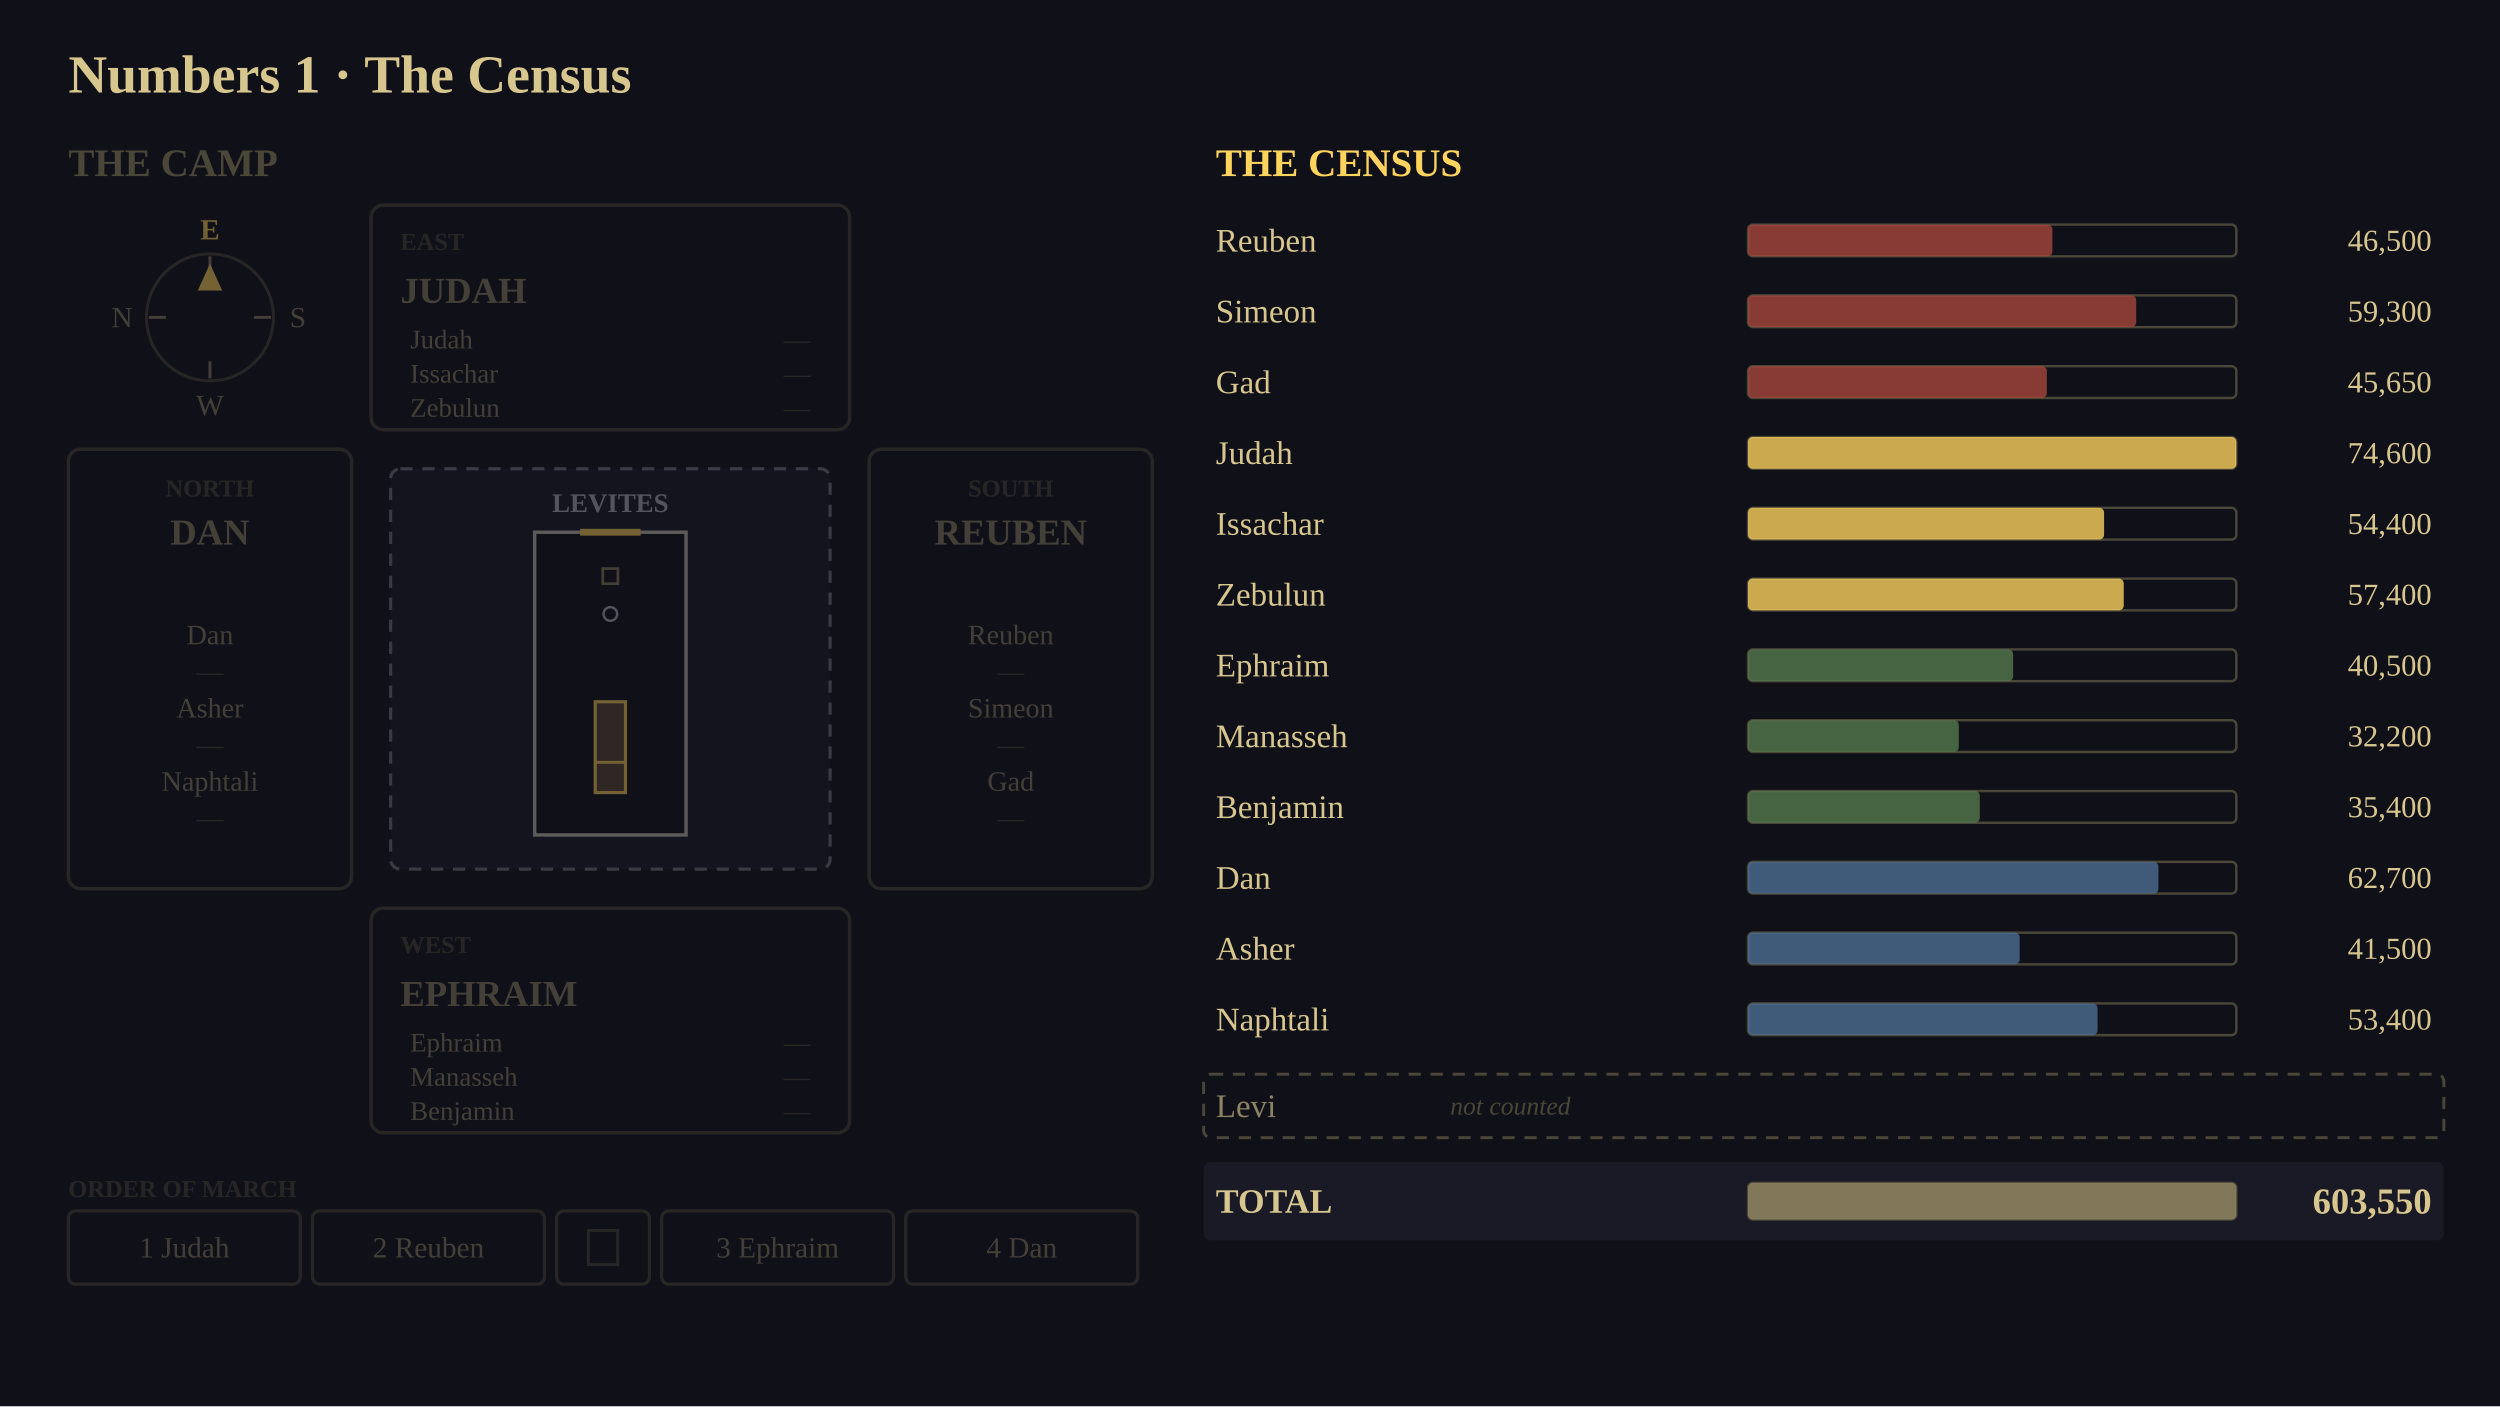
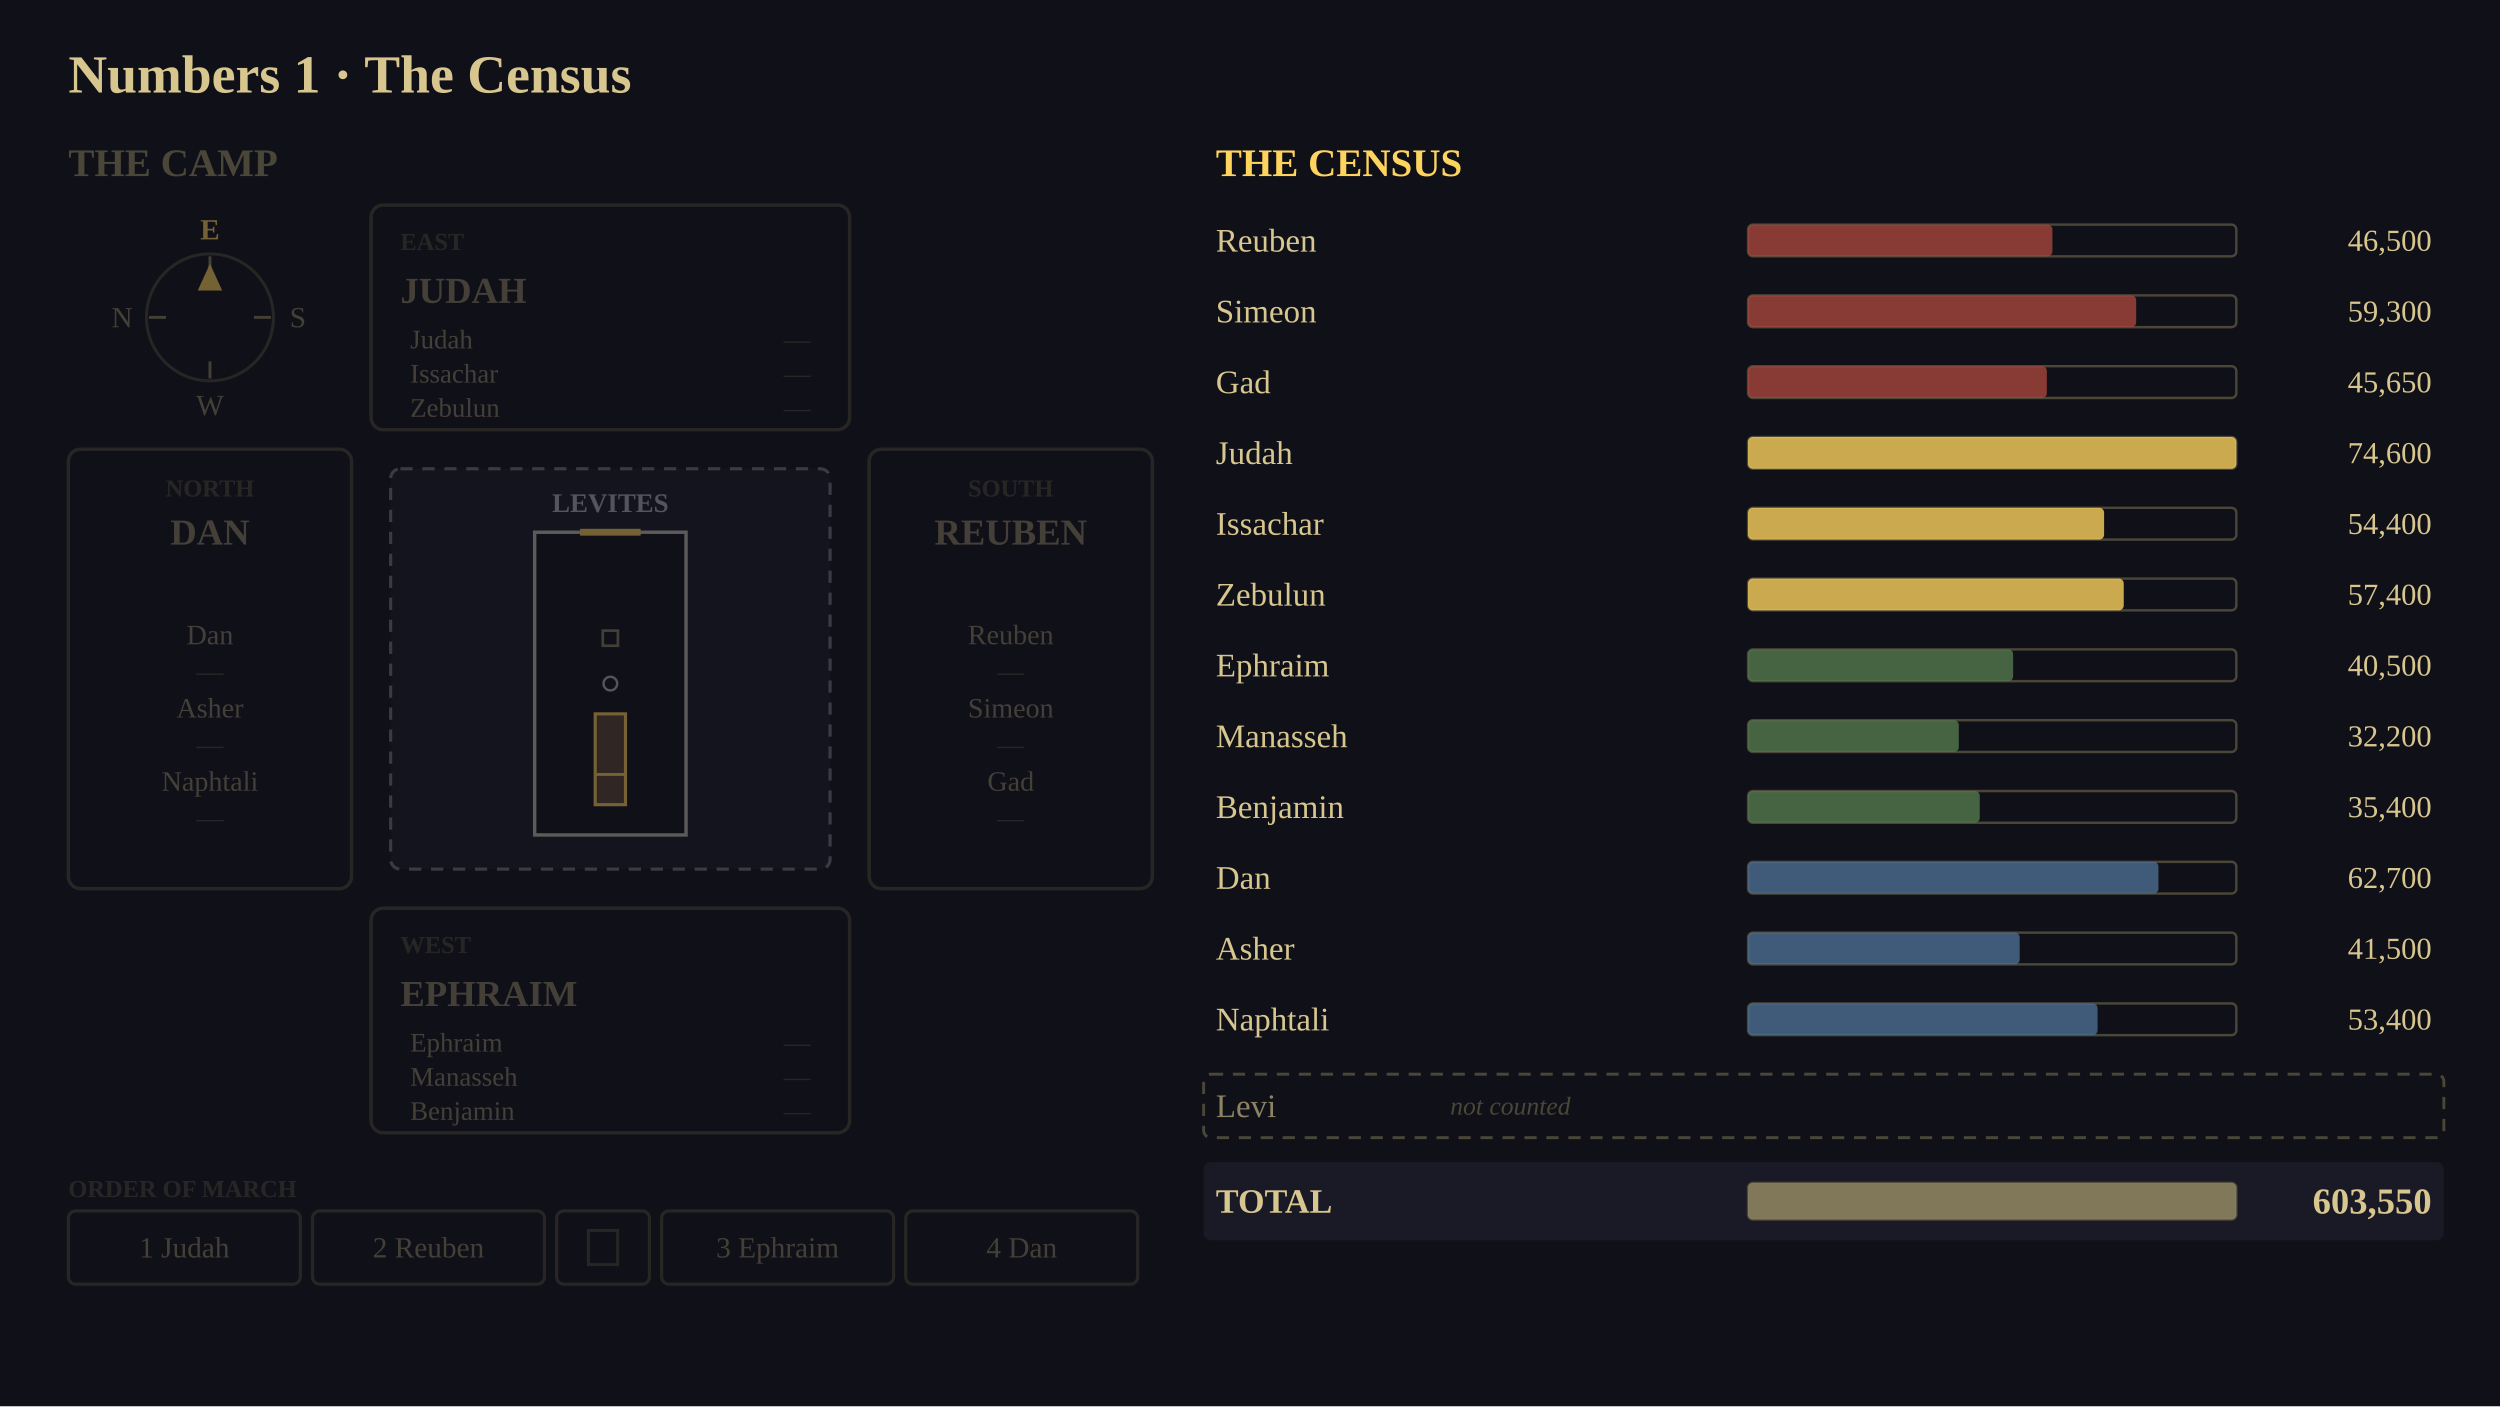
<svg xmlns="http://www.w3.org/2000/svg" viewBox="0 0 1024 576" width="1024" height="576" font-family="Georgia, 'Times New Roman', serif">
  <rect x="0" y="0" width="1024" height="576" fill="rgb(16,16,24)" />
  <text x="28" y="24" font-size="22" text-anchor="start" dominant-baseline="text-before-edge" fill="rgb(216,198,143)" font-family="Georgia, 'Times New Roman', serif" font-weight="bold">Numbers 1 · The Census</text>
  <text x="28" y="62" font-size="16" text-anchor="start" dominant-baseline="text-before-edge" fill="rgb(74,70,56)" font-family="Georgia, 'Times New Roman', serif" font-weight="bold">THE CAMP</text>
  <g opacity="0.42">
    <circle cx="86" cy="130" r="26" fill="none" stroke="rgb(74,70,56)" stroke-width="1.2" />
    <line x1="86" y1="112" x2="86" y2="105" stroke="rgb(138,129,95)" stroke-width="1.2" />
    <text x="86" y="94" font-size="12" text-anchor="middle" dominant-baseline="central" fill="rgb(255,212,94)" font-family="Georgia, 'Times New Roman', serif" font-weight="bold">E</text>
    <line x1="86" y1="148" x2="86" y2="155" stroke="rgb(138,129,95)" stroke-width="1.2" />
    <text x="86" y="166" font-size="12" text-anchor="middle" dominant-baseline="central" fill="rgb(140,130,100)" font-family="Georgia, 'Times New Roman', serif">W</text>
    <line x1="68" y1="130" x2="61" y2="130" stroke="rgb(138,129,95)" stroke-width="1.2" />
    <text x="50" y="130" font-size="12" text-anchor="middle" dominant-baseline="central" fill="rgb(140,130,100)" font-family="Georgia, 'Times New Roman', serif">N</text>
    <line x1="104" y1="130" x2="111" y2="130" stroke="rgb(138,129,95)" stroke-width="1.2" />
    <text x="122" y="130" font-size="12" text-anchor="middle" dominant-baseline="central" fill="rgb(140,130,100)" font-family="Georgia, 'Times New Roman', serif">S</text>
    <polygon points="86,108 81,119 91,119" fill="rgb(255,212,94)" />
    <rect x="152" y="84" width="196" height="92" rx="5" fill="rgb(16,16,24)" stroke="rgb(74,70,56)" stroke-width="1.4" />
    <text x="164" y="99" font-size="10" text-anchor="start" dominant-baseline="central" fill="rgb(74,70,56)" font-family="Georgia, 'Times New Roman', serif" font-weight="bold">EAST</text>
    <text x="164" y="119" font-size="15" text-anchor="start" dominant-baseline="central" fill="rgb(140,130,100)" font-family="Georgia, 'Times New Roman', serif" font-weight="bold">JUDAH</text>
    <text x="168" y="139" font-size="11" text-anchor="start" dominant-baseline="central" fill="rgb(140,130,100)" font-family="Georgia, 'Times New Roman', serif">Judah</text>
    <text x="332" y="139" font-size="11" text-anchor="end" dominant-baseline="central" fill="rgb(74,70,56)" font-family="Georgia, 'Times New Roman', serif">—</text>
    <text x="168" y="153" font-size="11" text-anchor="start" dominant-baseline="central" fill="rgb(140,130,100)" font-family="Georgia, 'Times New Roman', serif">Issachar</text>
    <text x="332" y="153" font-size="11" text-anchor="end" dominant-baseline="central" fill="rgb(74,70,56)" font-family="Georgia, 'Times New Roman', serif">—</text>
    <text x="168" y="167" font-size="11" text-anchor="start" dominant-baseline="central" fill="rgb(140,130,100)" font-family="Georgia, 'Times New Roman', serif">Zebulun</text>
    <text x="332" y="167" font-size="11" text-anchor="end" dominant-baseline="central" fill="rgb(74,70,56)" font-family="Georgia, 'Times New Roman', serif">—</text>
    <rect x="152" y="372" width="196" height="92" rx="5" fill="rgb(16,16,24)" stroke="rgb(74,70,56)" stroke-width="1.4" />
    <text x="164" y="387" font-size="10" text-anchor="start" dominant-baseline="central" fill="rgb(74,70,56)" font-family="Georgia, 'Times New Roman', serif" font-weight="bold">WEST</text>
    <text x="164" y="407" font-size="15" text-anchor="start" dominant-baseline="central" fill="rgb(140,130,100)" font-family="Georgia, 'Times New Roman', serif" font-weight="bold">EPHRAIM</text>
    <text x="168" y="427" font-size="11" text-anchor="start" dominant-baseline="central" fill="rgb(140,130,100)" font-family="Georgia, 'Times New Roman', serif">Ephraim</text>
    <text x="332" y="427" font-size="11" text-anchor="end" dominant-baseline="central" fill="rgb(74,70,56)" font-family="Georgia, 'Times New Roman', serif">—</text>
    <text x="168" y="441" font-size="11" text-anchor="start" dominant-baseline="central" fill="rgb(140,130,100)" font-family="Georgia, 'Times New Roman', serif">Manasseh</text>
    <text x="332" y="441" font-size="11" text-anchor="end" dominant-baseline="central" fill="rgb(74,70,56)" font-family="Georgia, 'Times New Roman', serif">—</text>
    <text x="168" y="455" font-size="11" text-anchor="start" dominant-baseline="central" fill="rgb(140,130,100)" font-family="Georgia, 'Times New Roman', serif">Benjamin</text>
    <text x="332" y="455" font-size="11" text-anchor="end" dominant-baseline="central" fill="rgb(74,70,56)" font-family="Georgia, 'Times New Roman', serif">—</text>
    <rect x="28" y="184" width="116" height="180" rx="5" fill="rgb(16,16,24)" stroke="rgb(74,70,56)" stroke-width="1.4" />
    <text x="86" y="200" font-size="10" text-anchor="middle" dominant-baseline="central" fill="rgb(74,70,56)" font-family="Georgia, 'Times New Roman', serif" font-weight="bold">NORTH</text>
    <text x="86" y="218" font-size="15" text-anchor="middle" dominant-baseline="central" fill="rgb(140,130,100)" font-family="Georgia, 'Times New Roman', serif" font-weight="bold">DAN</text>
    <text x="86" y="260" font-size="11.5" text-anchor="middle" dominant-baseline="central" fill="rgb(140,130,100)" font-family="Georgia, 'Times New Roman', serif">Dan</text>
    <text x="86" y="275" font-size="11" text-anchor="middle" dominant-baseline="central" fill="rgb(74,70,56)" font-family="Georgia, 'Times New Roman', serif">—</text>
    <text x="86" y="290" font-size="11.5" text-anchor="middle" dominant-baseline="central" fill="rgb(140,130,100)" font-family="Georgia, 'Times New Roman', serif">Asher</text>
    <text x="86" y="305" font-size="11" text-anchor="middle" dominant-baseline="central" fill="rgb(74,70,56)" font-family="Georgia, 'Times New Roman', serif">—</text>
    <text x="86" y="320" font-size="11.5" text-anchor="middle" dominant-baseline="central" fill="rgb(140,130,100)" font-family="Georgia, 'Times New Roman', serif">Naphtali</text>
    <text x="86" y="335" font-size="11" text-anchor="middle" dominant-baseline="central" fill="rgb(74,70,56)" font-family="Georgia, 'Times New Roman', serif">—</text>
    <rect x="356" y="184" width="116" height="180" rx="5" fill="rgb(16,16,24)" stroke="rgb(74,70,56)" stroke-width="1.4" />
    <text x="414" y="200" font-size="10" text-anchor="middle" dominant-baseline="central" fill="rgb(74,70,56)" font-family="Georgia, 'Times New Roman', serif" font-weight="bold">SOUTH</text>
    <text x="414" y="218" font-size="15" text-anchor="middle" dominant-baseline="central" fill="rgb(140,130,100)" font-family="Georgia, 'Times New Roman', serif" font-weight="bold">REUBEN</text>
    <text x="414" y="260" font-size="11.5" text-anchor="middle" dominant-baseline="central" fill="rgb(140,130,100)" font-family="Georgia, 'Times New Roman', serif">Reuben</text>
    <text x="414" y="275" font-size="11" text-anchor="middle" dominant-baseline="central" fill="rgb(74,70,56)" font-family="Georgia, 'Times New Roman', serif">—</text>
    <text x="414" y="290" font-size="11.5" text-anchor="middle" dominant-baseline="central" fill="rgb(140,130,100)" font-family="Georgia, 'Times New Roman', serif">Simeon</text>
    <text x="414" y="305" font-size="11" text-anchor="middle" dominant-baseline="central" fill="rgb(74,70,56)" font-family="Georgia, 'Times New Roman', serif">—</text>
    <text x="414" y="320" font-size="11.5" text-anchor="middle" dominant-baseline="central" fill="rgb(140,130,100)" font-family="Georgia, 'Times New Roman', serif">Gad</text>
    <text x="414" y="335" font-size="11" text-anchor="middle" dominant-baseline="central" fill="rgb(74,70,56)" font-family="Georgia, 'Times New Roman', serif">—</text>
    <rect x="160" y="192" width="180" height="164" rx="4" fill="rgb(26,26,38)" />
    <rect x="160" y="192" width="180" height="164" rx="4" fill="none" stroke="rgb(176, 180, 190)" stroke-width="1.3" stroke-opacity="0.6" stroke-dasharray="5 4" />
    <text x="250" y="206" font-size="11" text-anchor="middle" dominant-baseline="central" fill="rgb(176,180,190)" font-family="Georgia, 'Times New Roman', serif" font-weight="bold">LEVITES</text>
    <rect x="219" y="218" width="62" height="124" fill="rgb(16,16,24)" stroke="rgb(200,196,178)" stroke-width="1.4" />
    <line x1="237.6" y1="218" x2="262.4" y2="218" stroke="rgb(255,212,94)" stroke-width="2.8" />
-     <rect x="246.9" y="232.88" width="6.2" height="6.2" fill="none" stroke="rgb(138,129,95)" stroke-width="1.1" />
-     <circle cx="250" cy="251.48" r="2.8" fill="none" stroke="rgb(176,180,190)" stroke-width="1" />
-     <rect x="243.8" y="287.44" width="12.4" height="37.2" fill="rgb(120,88,58)" fill-opacity="0.745" stroke="rgb(255,212,94)" stroke-width="1.3" />
-     <line x1="243.8" y1="312.24" x2="256.2" y2="312.24" stroke="rgb(255,212,94)" stroke-width="1.2" />
+     <rect x="246.9" y="258.3" width="6.2" height="6.2" fill="none" stroke="rgb(138,129,95)" stroke-width="1.1" />
+     <circle cx="250" cy="280" r="2.8" fill="none" stroke="rgb(176,180,190)" stroke-width="1" />
+     <rect x="243.8" y="292.4" width="12.4" height="37.2" fill="rgb(120,88,58)" fill-opacity="0.745" stroke="rgb(255,212,94)" stroke-width="1.3" />
+     <line x1="243.8" y1="317.2" x2="256.2" y2="317.2" stroke="rgb(255,212,94)" stroke-width="1.2" />
    <text x="28" y="484" font-size="10" text-anchor="start" dominant-baseline="text-before-edge" fill="rgb(74,70,56)" font-family="Georgia, 'Times New Roman', serif" font-weight="bold">ORDER OF MARCH</text>
    <rect x="28" y="496" width="95" height="30" rx="3" fill="rgb(16,16,24)" stroke="rgb(74,70,56)" stroke-width="1.3" />
    <text x="75.5" y="511" font-size="12" text-anchor="middle" dominant-baseline="central" fill="rgb(140,130,100)" font-family="Georgia, 'Times New Roman', serif">1  Judah</text>
    <rect x="128" y="496" width="95" height="30" rx="3" fill="rgb(16,16,24)" stroke="rgb(74,70,56)" stroke-width="1.3" />
    <text x="175.5" y="511" font-size="12" text-anchor="middle" dominant-baseline="central" fill="rgb(140,130,100)" font-family="Georgia, 'Times New Roman', serif">2  Reuben</text>
    <rect x="271" y="496" width="95" height="30" rx="3" fill="rgb(16,16,24)" stroke="rgb(74,70,56)" stroke-width="1.3" />
    <text x="318.5" y="511" font-size="12" text-anchor="middle" dominant-baseline="central" fill="rgb(140,130,100)" font-family="Georgia, 'Times New Roman', serif">3  Ephraim</text>
    <rect x="371" y="496" width="95" height="30" rx="3" fill="rgb(16,16,24)" stroke="rgb(74,70,56)" stroke-width="1.3" />
    <text x="418.5" y="511" font-size="12" text-anchor="middle" dominant-baseline="central" fill="rgb(140,130,100)" font-family="Georgia, 'Times New Roman', serif">4  Dan</text>
    <rect x="228" y="496" width="38" height="30" rx="3" fill="rgb(16,16,24)" stroke="rgb(74,70,56)" stroke-width="1.3" />
    <rect x="241" y="504" width="12" height="14" fill="none" stroke="rgb(74,70,56)" stroke-width="1.2" />
  </g>
  <text x="498" y="62" font-size="16" text-anchor="start" dominant-baseline="text-before-edge" fill="rgb(255,212,94)" font-family="Georgia, 'Times New Roman', serif" font-weight="bold">THE CENSUS</text>
  <text x="498" y="98.5" font-size="13.5" text-anchor="start" dominant-baseline="central" fill="rgb(216,198,143)" font-family="Georgia, 'Times New Roman', serif">Reuben</text>
  <rect x="716" y="92" width="200" height="13" rx="2" fill="rgb(16,16,24)" stroke="rgb(74,70,56)" stroke-width="1" />
  <rect x="716" y="92" width="124.66" height="13" rx="2" fill="rgb(170,70,60)" fill-opacity="0.784" />
  <text x="996" y="98.5" font-size="12.5" text-anchor="end" dominant-baseline="central" fill="rgb(216,198,143)" font-family="Georgia, 'Times New Roman', serif">46,500</text>
  <text x="498" y="127.5" font-size="13.5" text-anchor="start" dominant-baseline="central" fill="rgb(216,198,143)" font-family="Georgia, 'Times New Roman', serif">Simeon</text>
  <rect x="716" y="121" width="200" height="13" rx="2" fill="rgb(16,16,24)" stroke="rgb(74,70,56)" stroke-width="1" />
  <rect x="716" y="121" width="158.98" height="13" rx="2" fill="rgb(170,70,60)" fill-opacity="0.784" />
  <text x="996" y="127.5" font-size="12.5" text-anchor="end" dominant-baseline="central" fill="rgb(216,198,143)" font-family="Georgia, 'Times New Roman', serif">59,300</text>
  <text x="498" y="156.5" font-size="13.5" text-anchor="start" dominant-baseline="central" fill="rgb(216,198,143)" font-family="Georgia, 'Times New Roman', serif">Gad</text>
  <rect x="716" y="150" width="200" height="13" rx="2" fill="rgb(16,16,24)" stroke="rgb(74,70,56)" stroke-width="1" />
  <rect x="716" y="150" width="122.39" height="13" rx="2" fill="rgb(170,70,60)" fill-opacity="0.784" />
  <text x="996" y="156.5" font-size="12.5" text-anchor="end" dominant-baseline="central" fill="rgb(216,198,143)" font-family="Georgia, 'Times New Roman', serif">45,650</text>
  <text x="498" y="185.5" font-size="13.5" text-anchor="start" dominant-baseline="central" fill="rgb(216,198,143)" font-family="Georgia, 'Times New Roman', serif">Judah</text>
  <rect x="716" y="179" width="200" height="13" rx="2" fill="rgb(16,16,24)" stroke="rgb(74,70,56)" stroke-width="1" />
  <rect x="716" y="179" width="200" height="13" rx="2" fill="rgb(255,212,94)" fill-opacity="0.784" />
  <text x="996" y="185.5" font-size="12.5" text-anchor="end" dominant-baseline="central" fill="rgb(216,198,143)" font-family="Georgia, 'Times New Roman', serif">74,600</text>
  <text x="498" y="214.5" font-size="13.5" text-anchor="start" dominant-baseline="central" fill="rgb(216,198,143)" font-family="Georgia, 'Times New Roman', serif">Issachar</text>
  <rect x="716" y="208" width="200" height="13" rx="2" fill="rgb(16,16,24)" stroke="rgb(74,70,56)" stroke-width="1" />
  <rect x="716" y="208" width="145.84" height="13" rx="2" fill="rgb(255,212,94)" fill-opacity="0.784" />
  <text x="996" y="214.5" font-size="12.5" text-anchor="end" dominant-baseline="central" fill="rgb(216,198,143)" font-family="Georgia, 'Times New Roman', serif">54,400</text>
  <text x="498" y="243.5" font-size="13.5" text-anchor="start" dominant-baseline="central" fill="rgb(216,198,143)" font-family="Georgia, 'Times New Roman', serif">Zebulun</text>
  <rect x="716" y="237" width="200" height="13" rx="2" fill="rgb(16,16,24)" stroke="rgb(74,70,56)" stroke-width="1" />
  <rect x="716" y="237" width="153.89" height="13" rx="2" fill="rgb(255,212,94)" fill-opacity="0.784" />
  <text x="996" y="243.5" font-size="12.5" text-anchor="end" dominant-baseline="central" fill="rgb(216,198,143)" font-family="Georgia, 'Times New Roman', serif">57,400</text>
  <text x="498" y="272.5" font-size="13.5" text-anchor="start" dominant-baseline="central" fill="rgb(216,198,143)" font-family="Georgia, 'Times New Roman', serif">Ephraim</text>
  <rect x="716" y="266" width="200" height="13" rx="2" fill="rgb(16,16,24)" stroke="rgb(74,70,56)" stroke-width="1" />
  <rect x="716" y="266" width="108.58" height="13" rx="2" fill="rgb(86,122,78)" fill-opacity="0.784" />
  <text x="996" y="272.5" font-size="12.5" text-anchor="end" dominant-baseline="central" fill="rgb(216,198,143)" font-family="Georgia, 'Times New Roman', serif">40,500</text>
  <text x="498" y="301.5" font-size="13.5" text-anchor="start" dominant-baseline="central" fill="rgb(216,198,143)" font-family="Georgia, 'Times New Roman', serif">Manasseh</text>
  <rect x="716" y="295" width="200" height="13" rx="2" fill="rgb(16,16,24)" stroke="rgb(74,70,56)" stroke-width="1" />
  <rect x="716" y="295" width="86.33" height="13" rx="2" fill="rgb(86,122,78)" fill-opacity="0.784" />
  <text x="996" y="301.5" font-size="12.5" text-anchor="end" dominant-baseline="central" fill="rgb(216,198,143)" font-family="Georgia, 'Times New Roman', serif">32,200</text>
  <text x="498" y="330.5" font-size="13.5" text-anchor="start" dominant-baseline="central" fill="rgb(216,198,143)" font-family="Georgia, 'Times New Roman', serif">Benjamin</text>
  <rect x="716" y="324" width="200" height="13" rx="2" fill="rgb(16,16,24)" stroke="rgb(74,70,56)" stroke-width="1" />
  <rect x="716" y="324" width="94.91" height="13" rx="2" fill="rgb(86,122,78)" fill-opacity="0.784" />
  <text x="996" y="330.5" font-size="12.5" text-anchor="end" dominant-baseline="central" fill="rgb(216,198,143)" font-family="Georgia, 'Times New Roman', serif">35,400</text>
  <text x="498" y="359.5" font-size="13.5" text-anchor="start" dominant-baseline="central" fill="rgb(216,198,143)" font-family="Georgia, 'Times New Roman', serif">Dan</text>
  <rect x="716" y="353" width="200" height="13" rx="2" fill="rgb(16,16,24)" stroke="rgb(74,70,56)" stroke-width="1" />
  <rect x="716" y="353" width="168.1" height="13" rx="2" fill="rgb(78,112,148)" fill-opacity="0.784" />
  <text x="996" y="359.5" font-size="12.5" text-anchor="end" dominant-baseline="central" fill="rgb(216,198,143)" font-family="Georgia, 'Times New Roman', serif">62,700</text>
  <text x="498" y="388.5" font-size="13.5" text-anchor="start" dominant-baseline="central" fill="rgb(216,198,143)" font-family="Georgia, 'Times New Roman', serif">Asher</text>
  <rect x="716" y="382" width="200" height="13" rx="2" fill="rgb(16,16,24)" stroke="rgb(74,70,56)" stroke-width="1" />
  <rect x="716" y="382" width="111.26" height="13" rx="2" fill="rgb(78,112,148)" fill-opacity="0.784" />
  <text x="996" y="388.5" font-size="12.5" text-anchor="end" dominant-baseline="central" fill="rgb(216,198,143)" font-family="Georgia, 'Times New Roman', serif">41,500</text>
  <text x="498" y="417.5" font-size="13.5" text-anchor="start" dominant-baseline="central" fill="rgb(216,198,143)" font-family="Georgia, 'Times New Roman', serif">Naphtali</text>
  <rect x="716" y="411" width="200" height="13" rx="2" fill="rgb(16,16,24)" stroke="rgb(74,70,56)" stroke-width="1" />
  <rect x="716" y="411" width="143.16" height="13" rx="2" fill="rgb(78,112,148)" fill-opacity="0.784" />
  <text x="996" y="417.5" font-size="12.5" text-anchor="end" dominant-baseline="central" fill="rgb(216,198,143)" font-family="Georgia, 'Times New Roman', serif">53,400</text>
  <rect x="493" y="440" width="508" height="26" rx="3" fill="none" stroke="rgb(74, 70, 56)" stroke-width="1.2" stroke-dasharray="5 4" />
  <text x="498" y="453" font-size="13.5" text-anchor="start" dominant-baseline="central" fill="rgb(140,130,100)" font-family="Georgia, 'Times New Roman', serif">Levi</text>
  <text x="594" y="453" font-size="10.5" text-anchor="start" dominant-baseline="central" fill="rgb(74,70,56)" font-family="Georgia, 'Times New Roman', serif" font-style="italic">not counted</text>
  <rect x="493" y="476" width="508" height="32" rx="3" fill="rgb(26,26,38)" />
  <text x="498" y="492" font-size="14" text-anchor="start" dominant-baseline="central" fill="rgb(216,198,143)" font-family="Georgia, 'Times New Roman', serif" font-weight="bold">TOTAL</text>
  <rect x="716" y="484.5" width="200" height="15" rx="2" fill="rgb(16,16,24)" stroke="rgb(74,70,56)" stroke-width="1" />
  <rect x="716" y="484.5" width="200" height="15" rx="2" fill="rgb(138,129,95)" fill-opacity="0.922" />
  <text x="996" y="492" font-size="15" text-anchor="end" dominant-baseline="central" fill="rgb(216,198,143)" font-family="Georgia, 'Times New Roman', serif" font-weight="bold">603,550</text>
</svg>
